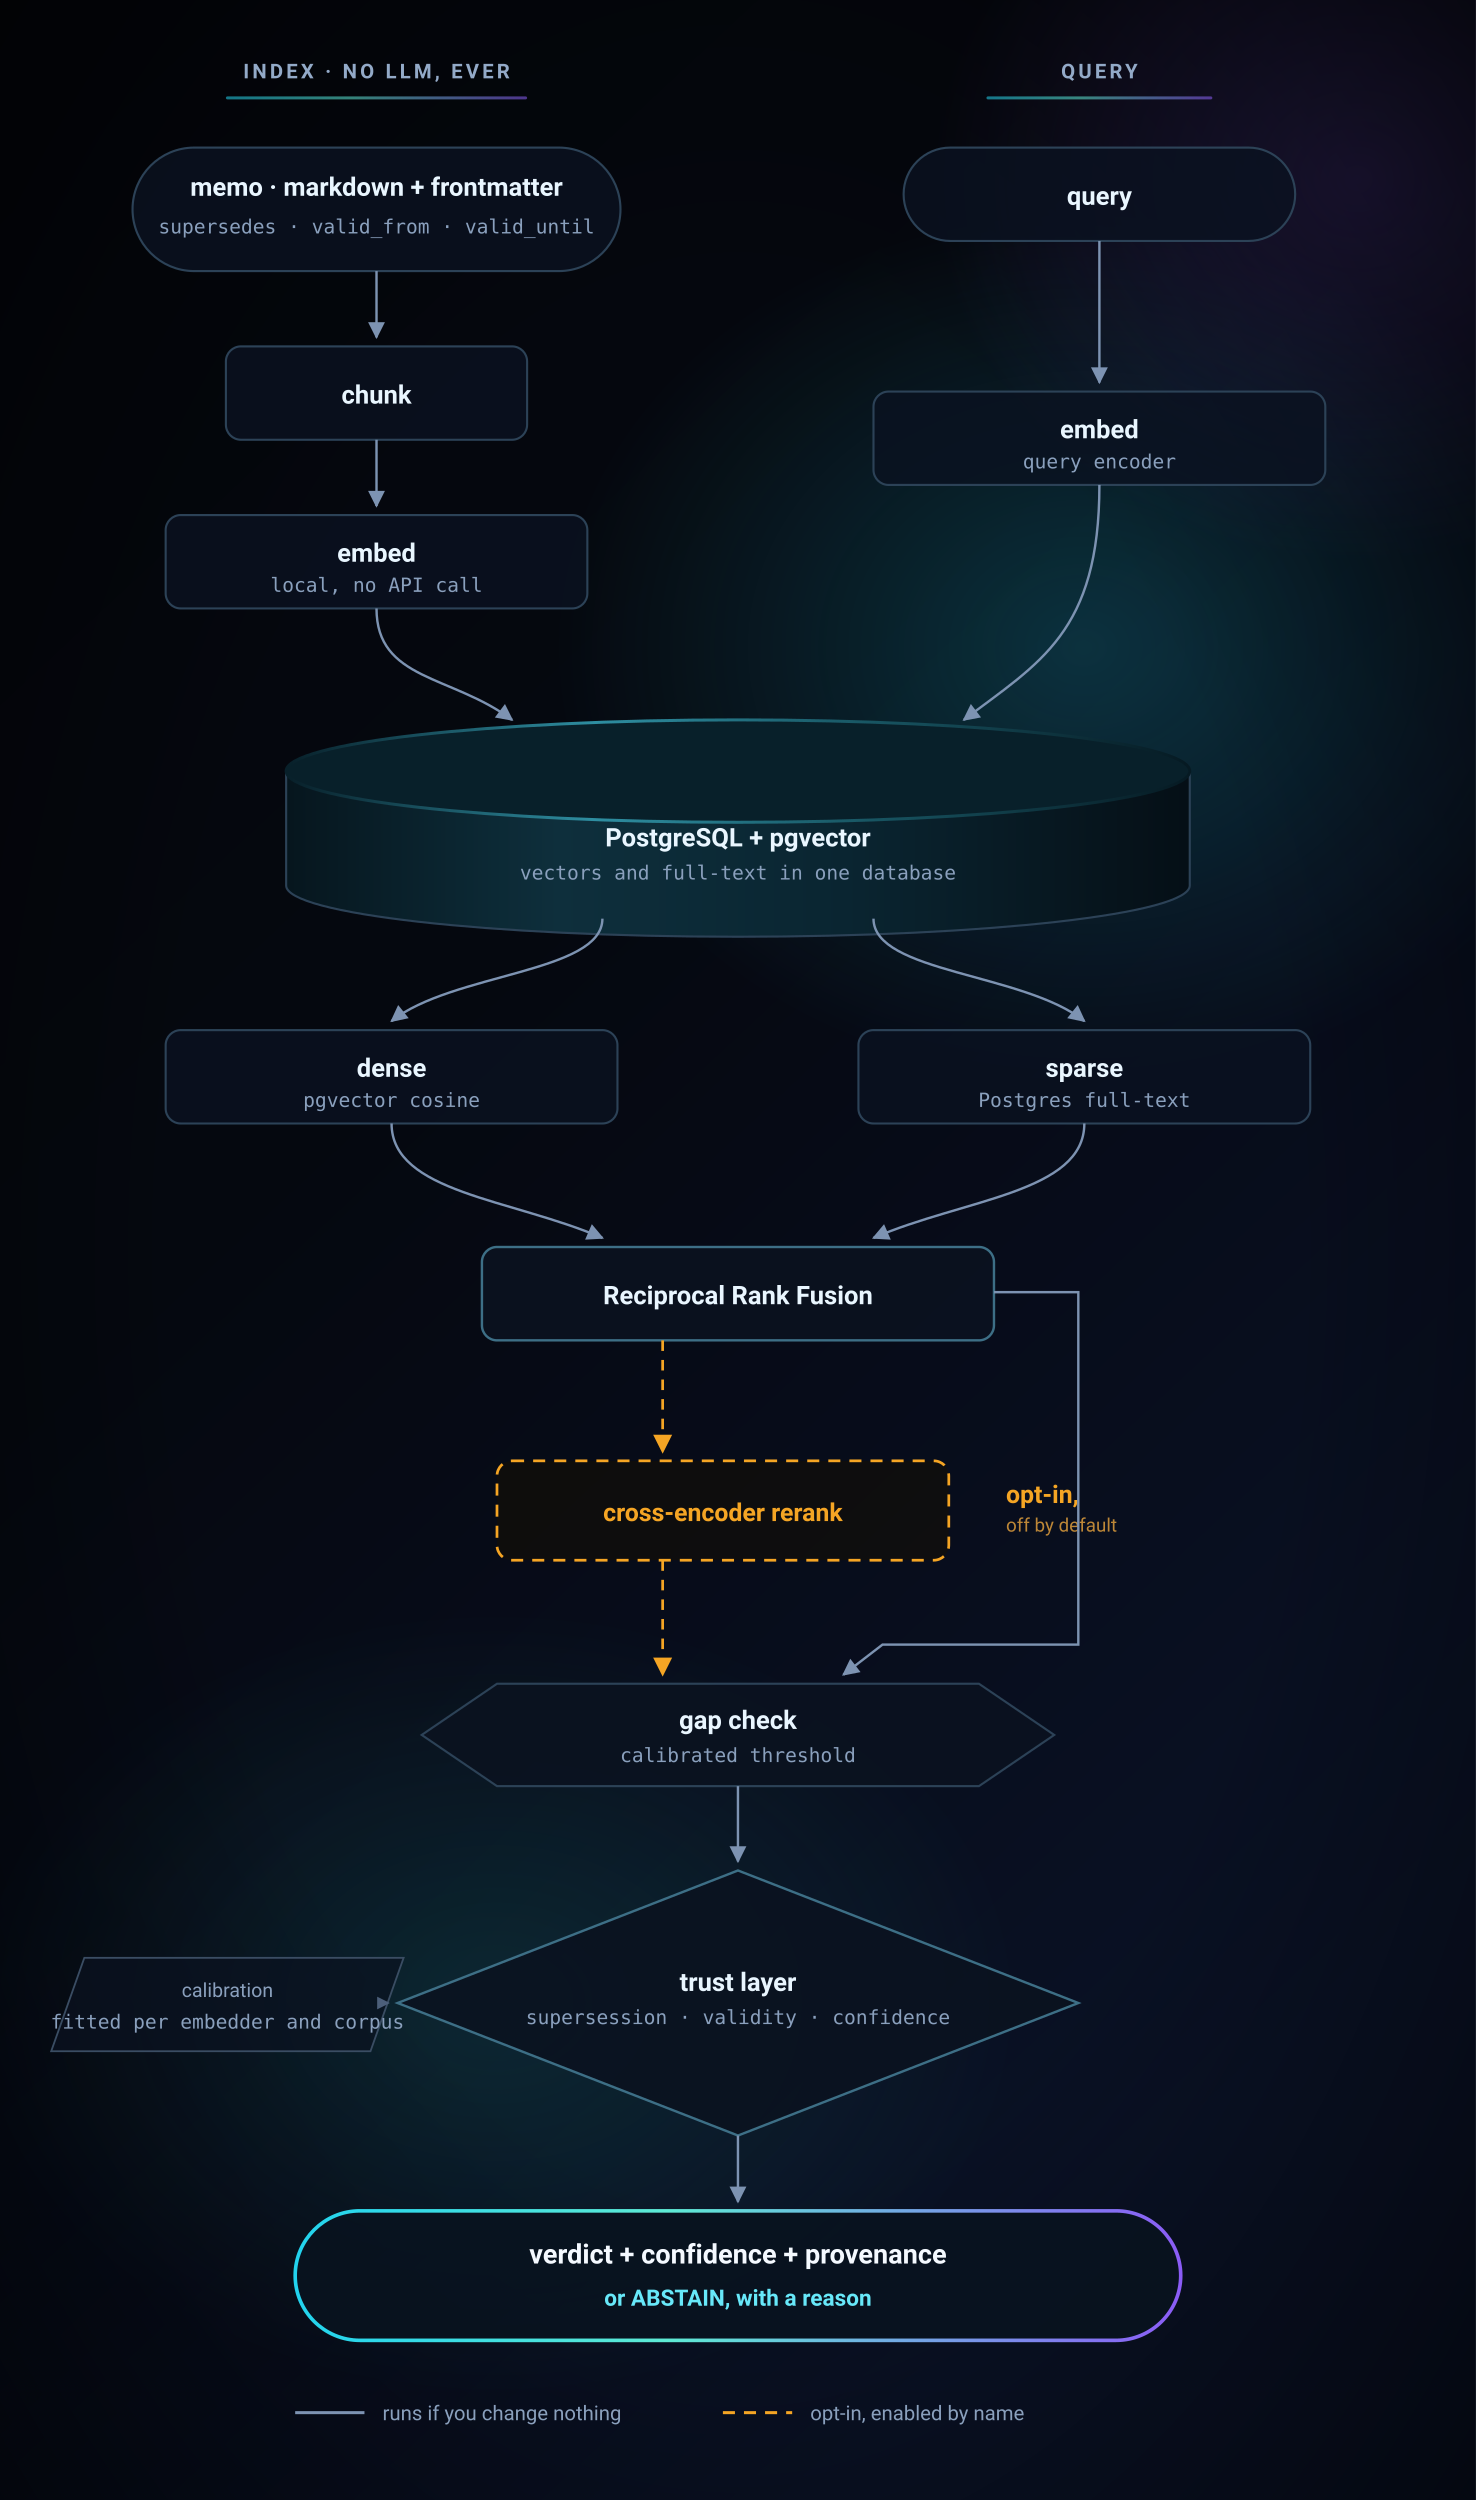
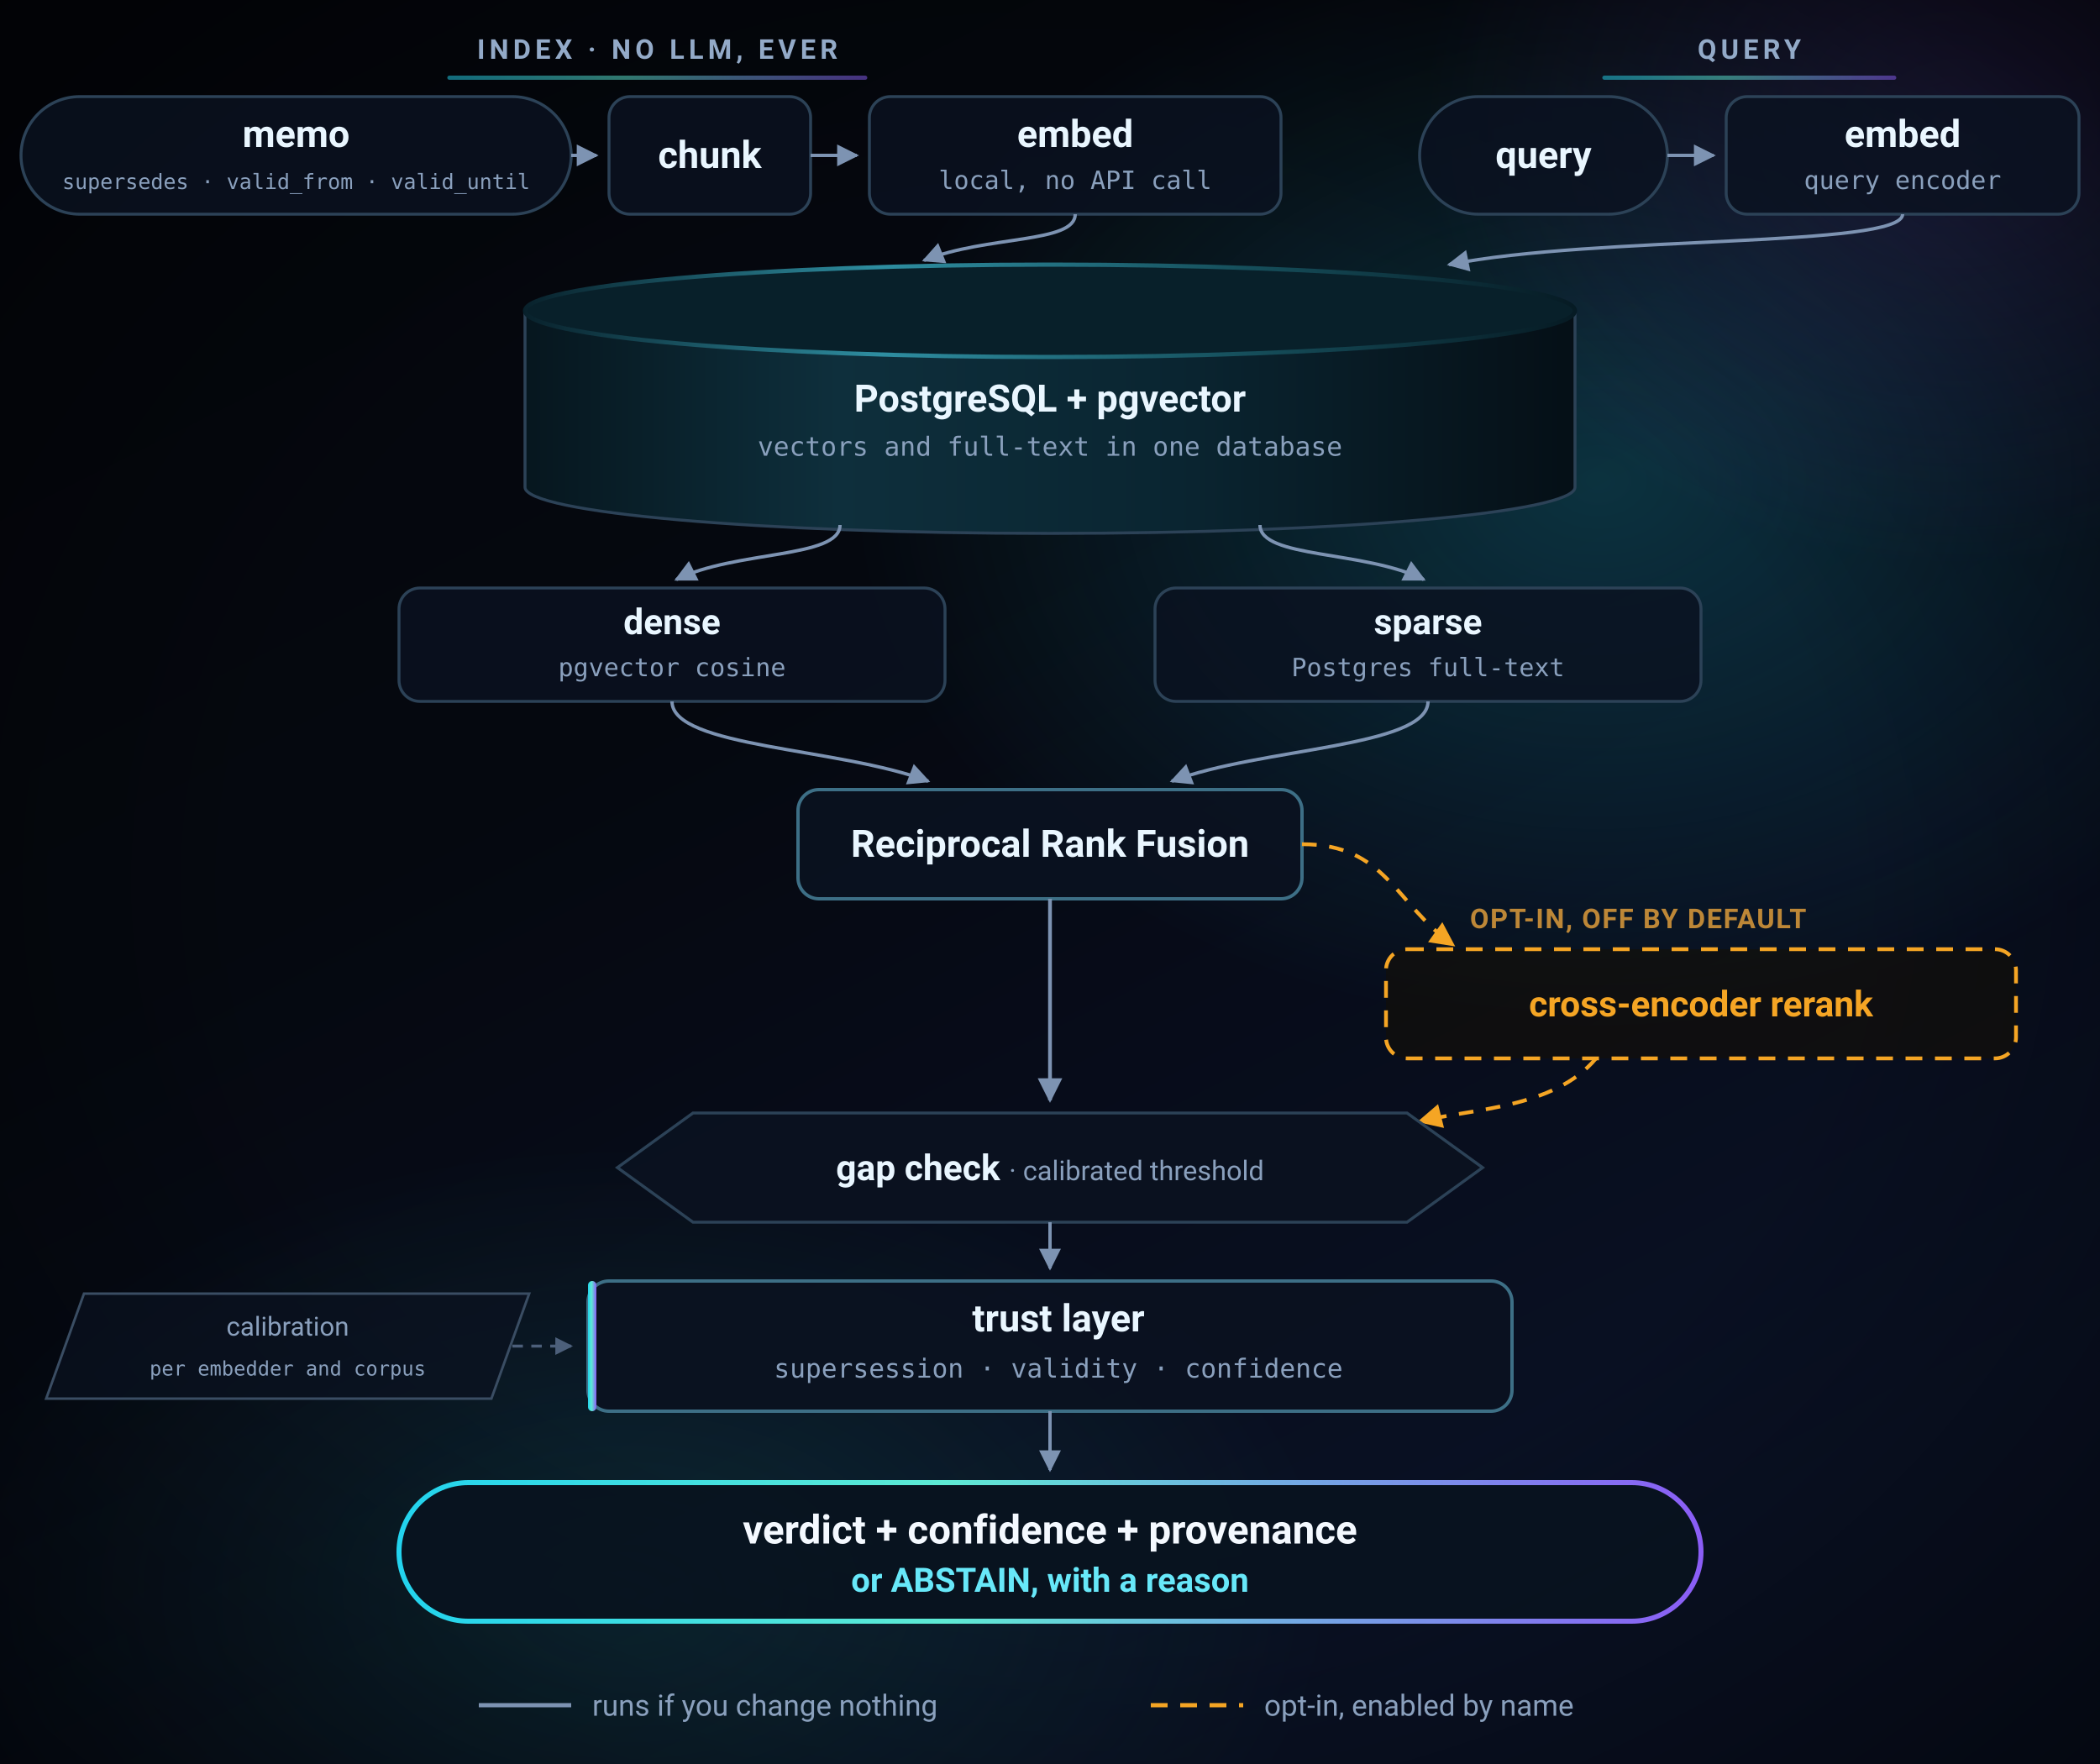
- <svg xmlns="http://www.w3.org/2000/svg" viewBox="0 0 980 1660" width="980" height="1660" role="img" aria-labelledby="ttl dsc">
+ <svg xmlns="http://www.w3.org/2000/svg" viewBox="0 0 1000 840" width="1000" height="840" role="img" aria-labelledby="ttl dsc">
  <defs>
-     <linearGradient id="field" x1="0" y1="0" x2="0.55" y2="1">
+     <linearGradient id="field" x1="0" y1="0" x2="0.6" y2="1">
      <stop offset="0%" stop-color="#04060c" />
      <stop offset="44%" stop-color="#05080f" />
      <stop offset="68%" stop-color="#070c1a" />
      <stop offset="100%" stop-color="#0a1226" />
    </linearGradient>
    <radialGradient id="glowCyan" cx="0.5" cy="0.5" r="0.5">
      <stop offset="0%" stop-color="#22d3ee" stop-opacity="0.20" />
      <stop offset="68%" stop-color="#22d3ee" stop-opacity="0" />
    </radialGradient>
    <radialGradient id="glowViolet" cx="0.5" cy="0.5" r="0.5">
-       <stop offset="0%" stop-color="#8b5cf6" stop-opacity="0.22" />
+       <stop offset="0%" stop-color="#8b5cf6" stop-opacity="0.20" />
      <stop offset="70%" stop-color="#8b5cf6" stop-opacity="0" />
    </radialGradient>
    <radialGradient id="glowTeal" cx="0.5" cy="0.5" r="0.5">
      <stop offset="0%" stop-color="#2dd4bf" stop-opacity="0.13" />
      <stop offset="72%" stop-color="#2dd4bf" stop-opacity="0" />
    </radialGradient>
    <radialGradient id="vig" cx="0.5" cy="0.5" r="0.72">
      <stop offset="52%" stop-color="#000000" stop-opacity="0" />
-       <stop offset="100%" stop-color="#000000" stop-opacity="0.60" />
+       <stop offset="100%" stop-color="#000000" stop-opacity="0.58" />
    </radialGradient>
    <linearGradient id="rule" x1="0" y1="0" x2="1" y2="0">
      <stop offset="0%" stop-color="#22d3ee" />
      <stop offset="42%" stop-color="#5eead4" />
      <stop offset="100%" stop-color="#8b5cf6" />
    </linearGradient>
    <linearGradient id="dbFace" x1="0" y1="0" x2="1" y2="0">
      <stop offset="0%" stop-color="#06161e" />
      <stop offset="30%" stop-color="#0e2f3c" />
      <stop offset="62%" stop-color="#0a2531" />
      <stop offset="100%" stop-color="#050f16" />
    </linearGradient>
    <linearGradient id="dbLip" x1="0" y1="0" x2="1" y2="0">
      <stop offset="0%" stop-color="#08202a" />
      <stop offset="34%" stop-color="#2e8ea1" />
      <stop offset="66%" stop-color="#175360" />
      <stop offset="100%" stop-color="#061a23" />
    </linearGradient>
-     <marker id="ar" viewBox="0 0 10 10" refX="9" refY="5" markerWidth="7" markerHeight="7" orient="auto-start-reverse">
+     <marker id="ar" viewBox="0 0 10 10" refX="9" refY="5" markerWidth="6.5" markerHeight="6.5" orient="auto-start-reverse">
      <path d="M 0 0 L 10 5 L 0 10 z" fill="#7d93b2" />
    </marker>
-     <marker id="arAmber" viewBox="0 0 10 10" refX="9" refY="5" markerWidth="7" markerHeight="7" orient="auto-start-reverse">
+     <marker id="arAmber" viewBox="0 0 10 10" refX="9" refY="5" markerWidth="6.5" markerHeight="6.5" orient="auto-start-reverse">
      <path d="M 0 0 L 10 5 L 0 10 z" fill="#f5a524" />
    </marker>
    <marker id="arDim" viewBox="0 0 10 10" refX="9" refY="5" markerWidth="6" markerHeight="6" orient="auto-start-reverse">
      <path d="M 0 0 L 10 5 L 0 10 z" fill="#4c5f7a" />
    </marker>
    <style>
      .sans  { font-family:-apple-system,"Segoe UI",Roboto,Helvetica,Arial,sans-serif; }
      .mono  { font-family:ui-monospace,"SF Mono","Cascadia Mono",Menlo,Consolas,monospace; }
-       .nodeT { font-size:17px; font-weight:600; fill:#e9f6ff; }
-       .subT  { font-size:13px; font-weight:400; fill:#8aa0bd; }
-       .colT  { font-size:13.5px; font-weight:700; fill:#93aac8; letter-spacing:.155em; }
-       .amT   { font-size:16.5px; font-weight:600; fill:#f5a524; }
-       .amS   { font-size:12.5px; fill:#bd8737; }
-       .legT  { font-size:13.5px; fill:#8aa0bd; }
-       .outT  { font-size:18px; font-weight:700; fill:#f4f9ff; }
-       .outS  { font-size:15px; font-weight:600; fill:#67e8f9; }
+       .nodeT { font-size:18px; font-weight:600; fill:#e9f6ff; }
+       .subT  { font-size:13.5px; font-weight:400; fill:#8aa0bd; }
+       .colT  { font-size:13px; font-weight:700; fill:#93aac8; letter-spacing:.16em; }
+       .amT   { font-size:17px; font-weight:600; fill:#f5a524; }
+       .amS   { font-size:13px; font-weight:600; fill:#bd8737; letter-spacing:.05em; }
+       .legT  { font-size:14px; fill:#8aa0bd; }
+       .outT  { font-size:19px; font-weight:700; fill:#f4f9ff; }
+       .outS  { font-size:16px; font-weight:600; fill:#67e8f9; }
    </style>
  </defs>
-   <rect width="980" height="1660" fill="url(#field)" />
-   <ellipse cx="720" cy="430" rx="520" ry="430" fill="url(#glowCyan)" />
-   <ellipse cx="900" cy="120" rx="400" ry="360" fill="url(#glowViolet)" />
-   <ellipse cx="330" cy="1330" rx="480" ry="360" fill="url(#glowTeal)" />
-   <rect width="980" height="1660" fill="url(#vig)" />
-   <text x="250" y="52" class="sans colT" text-anchor="middle">INDEX · NO LLM, EVER</text>
-   <rect x="150" y="64" width="200" height="2" rx="1" fill="url(#rule)" opacity=".55" />
-   <text x="730" y="52" class="sans colT" text-anchor="middle">QUERY</text>
-   <rect x="655" y="64" width="150" height="2" rx="1" fill="url(#rule)" opacity=".55" />
-   <rect x="88" y="98" width="324" height="82" rx="41" fill="#0a1220" fill-opacity=".82" stroke="#2c4257" stroke-width="1.4" />
-   <text x="250" y="130" class="sans nodeT" text-anchor="middle">memo · markdown + frontmatter</text>
-   <text x="250" y="155" class="mono subT" text-anchor="middle">supersedes · valid_from · valid_until</text>
-   <path d="M250 180 L250 224" stroke="#7d93b2" stroke-width="1.6" fill="none" marker-end="url(#ar)" />
-   <rect x="150" y="230" width="200" height="62" rx="10" fill="#0a1220" fill-opacity=".82" stroke="#2c4257" stroke-width="1.4" />
-   <text x="250" y="268" class="sans nodeT" text-anchor="middle">chunk</text>
-   <path d="M250 292 L250 336" stroke="#7d93b2" stroke-width="1.6" fill="none" marker-end="url(#ar)" />
-   <rect x="110" y="342" width="280" height="62" rx="10" fill="#0a1220" fill-opacity=".82" stroke="#2c4257" stroke-width="1.4" />
-   <text x="250" y="373" class="sans nodeT" text-anchor="middle">embed</text>
-   <text x="250" y="393" class="mono subT" text-anchor="middle">local, no API call</text>
-   <path d="M250 404 C250 452 300 448 340 478" stroke="#7d93b2" stroke-width="1.6" fill="none" marker-end="url(#ar)" />
-   <rect x="600" y="98" width="260" height="62" rx="31" fill="#0a1220" fill-opacity=".82" stroke="#2c4257" stroke-width="1.4" />
-   <text x="730" y="136" class="sans nodeT" text-anchor="middle">query</text>
-   <path d="M730 160 L730 254" stroke="#7d93b2" stroke-width="1.6" fill="none" marker-end="url(#ar)" />
-   <rect x="580" y="260" width="300" height="62" rx="10" fill="#0a1220" fill-opacity=".82" stroke="#2c4257" stroke-width="1.4" />
-   <text x="730" y="291" class="sans nodeT" text-anchor="middle">embed</text>
-   <text x="730" y="311" class="mono subT" text-anchor="middle">query encoder</text>
-   <path d="M730 322 C730 420 690 440 640 478" stroke="#7d93b2" stroke-width="1.6" fill="none" marker-end="url(#ar)" />
-   <path d="M190 512 L190 588 A300 34 0 0 0 790 588 L790 512 Z" fill="url(#dbFace)" stroke="#2c4257" stroke-width="1.4" />
-   <ellipse cx="490" cy="512" rx="300" ry="34" fill="#08202a" stroke="url(#dbLip)" stroke-width="2" />
-   <text x="490" y="562" class="sans nodeT" text-anchor="middle" font-size="18">PostgreSQL + pgvector</text>
-   <text x="490" y="584" class="mono subT" text-anchor="middle">vectors and full-text in one database</text>
-   <path d="M400 610 C400 646 300 646 260 678" stroke="#7d93b2" stroke-width="1.6" fill="none" marker-end="url(#ar)" />
-   <path d="M580 610 C580 646 680 646 720 678" stroke="#7d93b2" stroke-width="1.6" fill="none" marker-end="url(#ar)" />
-   <rect x="110" y="684" width="300" height="62" rx="10" fill="#0a1220" fill-opacity=".82" stroke="#2c4257" stroke-width="1.4" />
-   <text x="260" y="715" class="sans nodeT" text-anchor="middle">dense</text>
-   <text x="260" y="735" class="mono subT" text-anchor="middle">pgvector cosine</text>
-   <rect x="570" y="684" width="300" height="62" rx="10" fill="#0a1220" fill-opacity=".82" stroke="#2c4257" stroke-width="1.4" />
-   <text x="720" y="715" class="sans nodeT" text-anchor="middle">sparse</text>
-   <text x="720" y="735" class="mono subT" text-anchor="middle">Postgres full-text</text>
-   <path d="M260 746 C260 792 340 796 400 822" stroke="#7d93b2" stroke-width="1.6" fill="none" marker-end="url(#ar)" />
-   <path d="M720 746 C720 792 640 796 580 822" stroke="#7d93b2" stroke-width="1.6" fill="none" marker-end="url(#ar)" />
-   <rect x="320" y="828" width="340" height="62" rx="10" fill="#0a1220" fill-opacity=".9" stroke="#3d6f86" stroke-width="1.6" />
-   <text x="490" y="866" class="sans nodeT" text-anchor="middle">Reciprocal Rank Fusion</text>
-   <path d="M440 890 L440 964" stroke="#f5a524" stroke-width="1.8" stroke-dasharray="7 6" fill="none" marker-end="url(#arAmber)" />
-   <rect x="330" y="970" width="300" height="66" rx="10" fill="#140f04" fill-opacity=".55" stroke="#f5a524" stroke-width="1.8" stroke-dasharray="8 6" />
-   <text x="480" y="1010" class="sans amT" text-anchor="middle">cross-encoder rerank</text>
-   <path d="M440 1036 L440 1112" stroke="#f5a524" stroke-width="1.8" stroke-dasharray="7 6" fill="none" marker-end="url(#arAmber)" />
-   <text x="668" y="998" class="sans amT" font-size="14.5">opt-in,</text>
-   <text x="668" y="1017" class="sans amS">off by default</text>
-   <path d="M660 858 L716 858 L716 1092 L586 1092 L560 1112" stroke="#7d93b2" stroke-width="1.6" fill="none" marker-end="url(#ar)" />
-   <path d="M330 1118 L650 1118 L700 1152 L650 1186 L330 1186 L280 1152 Z" fill="#0a1220" fill-opacity=".9" stroke="#2c4257" stroke-width="1.4" />
-   <text x="490" y="1148" class="sans nodeT" text-anchor="middle">gap check</text>
-   <text x="490" y="1170" class="mono subT" text-anchor="middle">calibrated threshold</text>
-   <path d="M490 1186 L490 1236" stroke="#7d93b2" stroke-width="1.6" fill="none" marker-end="url(#ar)" />
-   <path d="M490 1242 L716 1330 L490 1418 L264 1330 Z" fill="#0a1220" fill-opacity=".9" stroke="#3d6f86" stroke-width="1.6" />
-   <text x="490" y="1322" class="sans nodeT" text-anchor="middle">trust layer</text>
-   <text x="490" y="1344" class="mono subT" text-anchor="middle">supersession · validity · confidence</text>
-   <path d="M56 1300 L268 1300 L246 1362 L34 1362 Z" fill="#0a1220" fill-opacity=".7" stroke="#3a4d63" stroke-width="1.2" />
-   <text x="151" y="1326" class="sans subT" text-anchor="middle" font-size="13.5" fill="#93aac8">calibration</text>
-   <text x="151" y="1347" class="mono subT" text-anchor="middle" font-size="11.5">fitted per embedder and corpus</text>
-   <path d="M252 1330 L258 1330" stroke="#4c5f7a" stroke-width="1.4" stroke-dasharray="5 4" fill="none" marker-end="url(#arDim)" />
-   <path d="M490 1418 L490 1462" stroke="#7d93b2" stroke-width="1.6" fill="none" marker-end="url(#ar)" />
-   <rect x="196" y="1468" width="588" height="86" rx="43" fill="#08131f" fill-opacity=".92" stroke="url(#rule)" stroke-width="2.4" />
-   <text x="490" y="1503" class="sans outT" text-anchor="middle">verdict + confidence + provenance</text>
-   <text x="490" y="1531" class="sans outS" text-anchor="middle">or ABSTAIN, with a reason</text>
-   <line x1="196" y1="1602" x2="242" y2="1602" stroke="#7d93b2" stroke-width="2" />
-   <text x="254" y="1607" class="sans legT">runs if you change nothing</text>
-   <line x1="480" y1="1602" x2="526" y2="1602" stroke="#f5a524" stroke-width="2" stroke-dasharray="8 6" />
-   <text x="538" y="1607" class="sans legT" fill="#bd8737">opt-in, enabled by name</text>
+   <rect width="1000" height="840" fill="url(#field)" />
+   <ellipse cx="760" cy="230" rx="520" ry="380" fill="url(#glowCyan)" />
+   <ellipse cx="930" cy="60" rx="360" ry="300" fill="url(#glowViolet)" />
+   <ellipse cx="300" cy="760" rx="460" ry="300" fill="url(#glowTeal)" />
+   <rect width="1000" height="840" fill="url(#vig)" />
+   <text x="313" y="28" class="sans colT" text-anchor="middle">INDEX · NO LLM, EVER</text>
+   <rect x="213" y="36" width="200" height="2" rx="1" fill="url(#rule)" opacity=".5" />
+   <text x="833" y="28" class="sans colT" text-anchor="middle">QUERY</text>
+   <rect x="763" y="36" width="140" height="2" rx="1" fill="url(#rule)" opacity=".5" />
+   <rect x="10" y="46" width="262" height="56" rx="28" fill="#0a1220" fill-opacity=".82" stroke="#2c4257" stroke-width="1.4" />
+   <text x="141" y="70" class="sans nodeT" text-anchor="middle">memo</text>
+   <text x="141" y="90" class="mono subT" text-anchor="middle" style="font-size:10px">supersedes · valid_from · valid_until</text>
+   <path d="M272 74 L284 74" stroke="#7d93b2" stroke-width="1.6" fill="none" marker-end="url(#ar)" />
+   <rect x="290" y="46" width="96" height="56" rx="10" fill="#0a1220" fill-opacity=".82" stroke="#2c4257" stroke-width="1.4" />
+   <text x="338" y="80" class="sans nodeT" text-anchor="middle">chunk</text>
+   <path d="M386 74 L408 74" stroke="#7d93b2" stroke-width="1.6" fill="none" marker-end="url(#ar)" />
+   <rect x="414" y="46" width="196" height="56" rx="10" fill="#0a1220" fill-opacity=".82" stroke="#2c4257" stroke-width="1.4" />
+   <text x="512" y="70" class="sans nodeT" text-anchor="middle">embed</text>
+   <text x="512" y="90" class="mono subT" text-anchor="middle" style="font-size:12px">local, no API call</text>
+   <rect x="676" y="46" width="118" height="56" rx="28" fill="#0a1220" fill-opacity=".82" stroke="#2c4257" stroke-width="1.4" />
+   <text x="735" y="80" class="sans nodeT" text-anchor="middle">query</text>
+   <path d="M794 74 L816 74" stroke="#7d93b2" stroke-width="1.6" fill="none" marker-end="url(#ar)" />
+   <rect x="822" y="46" width="168" height="56" rx="10" fill="#0a1220" fill-opacity=".82" stroke="#2c4257" stroke-width="1.4" />
+   <text x="906" y="70" class="sans nodeT" text-anchor="middle">embed</text>
+   <text x="906" y="90" class="mono subT" text-anchor="middle" style="font-size:12px">query encoder</text>
+   <path d="M512 102 C512 116 470 112 440 124" stroke="#7d93b2" stroke-width="1.6" fill="none" marker-end="url(#ar)" />
+   <path d="M906 102 C906 118 760 112 690 126" stroke="#7d93b2" stroke-width="1.6" fill="none" marker-end="url(#ar)" />
+   <path d="M250 148 L250 232 A250 22 0 0 0 750 232 L750 148 Z" fill="url(#dbFace)" stroke="#2c4257" stroke-width="1.4" />
+   <ellipse cx="500" cy="148" rx="250" ry="22" fill="#08202a" stroke="url(#dbLip)" stroke-width="2" />
+   <text x="500" y="196" class="sans nodeT" text-anchor="middle">PostgreSQL + pgvector</text>
+   <text x="500" y="217" class="mono subT" text-anchor="middle" style="font-size:12.5px">vectors and full-text in one database</text>
+   <path d="M400 250 C400 266 350 262 322 276" stroke="#7d93b2" stroke-width="1.6" fill="none" marker-end="url(#ar)" />
+   <path d="M600 250 C600 266 650 262 678 276" stroke="#7d93b2" stroke-width="1.6" fill="none" marker-end="url(#ar)" />
+   <rect x="190" y="280" width="260" height="54" rx="10" fill="#0a1220" fill-opacity=".82" stroke="#2c4257" stroke-width="1.4" />
+   <text x="320" y="302" class="sans nodeT" text-anchor="middle" style="font-size:17px">dense</text>
+   <text x="320" y="322" class="mono subT" text-anchor="middle" style="font-size:12px">pgvector cosine</text>
+   <rect x="550" y="280" width="260" height="54" rx="10" fill="#0a1220" fill-opacity=".82" stroke="#2c4257" stroke-width="1.4" />
+   <text x="680" y="302" class="sans nodeT" text-anchor="middle" style="font-size:17px">sparse</text>
+   <text x="680" y="322" class="mono subT" text-anchor="middle" style="font-size:12px">Postgres full-text</text>
+   <path d="M320 334 C320 356 400 356 442 372" stroke="#7d93b2" stroke-width="1.6" fill="none" marker-end="url(#ar)" />
+   <path d="M680 334 C680 356 600 356 558 372" stroke="#7d93b2" stroke-width="1.6" fill="none" marker-end="url(#ar)" />
+   <rect x="380" y="376" width="240" height="52" rx="10" fill="#0a1220" fill-opacity=".92" stroke="#3d6f86" stroke-width="1.6" />
+   <text x="500" y="408" class="sans nodeT" text-anchor="middle">Reciprocal Rank Fusion</text>
+   <path d="M620 402 C660 402 664 430 692 450" stroke="#f5a524" stroke-width="1.8" stroke-dasharray="7 6" fill="none" marker-end="url(#arAmber)" />
+   <text x="700" y="442" class="sans amS">OPT-IN, OFF BY DEFAULT</text>
+   <rect x="660" y="452" width="300" height="52" rx="10" fill="#140f04" fill-opacity=".55" stroke="#f5a524" stroke-width="1.8" stroke-dasharray="8 6" />
+   <text x="810" y="484" class="sans amT" text-anchor="middle">cross-encoder rerank</text>
+   <path d="M760 504 C740 528 700 528 676 534" stroke="#f5a524" stroke-width="1.8" stroke-dasharray="7 6" fill="none" marker-end="url(#arAmber)" />
+   <path d="M500 428 L500 524" stroke="#7d93b2" stroke-width="1.8" fill="none" marker-end="url(#ar)" />
+   <path d="M330 530 L670 530 L706 556 L670 582 L330 582 L294 556 Z" fill="#0a1220" fill-opacity=".92" stroke="#2c4257" stroke-width="1.4" />
+   <text x="500" y="562" class="sans nodeT" text-anchor="middle" style="font-size:17px">gap check <tspan class="subT" style="font-size:13px">· calibrated threshold</tspan>
+   </text>
+   <path d="M500 582 L500 604" stroke="#7d93b2" stroke-width="1.6" fill="none" marker-end="url(#ar)" />
+   <rect x="280" y="610" width="440" height="62" rx="10" fill="#0a1220" fill-opacity=".92" stroke="#3d6f86" stroke-width="1.6" />
+   <rect x="280" y="610" width="4" height="62" rx="2" fill="url(#rule)" />
+   <text x="504" y="634" class="sans nodeT" text-anchor="middle">trust layer</text>
+   <text x="504" y="656" class="mono subT" text-anchor="middle" style="font-size:12.5px">supersession · validity · confidence</text>
+   <path d="M40 616 L252 616 L234 666 L22 666 Z" fill="#0a1220" fill-opacity=".7" stroke="#3a4d63" stroke-width="1.2" />
+   <text x="137" y="636" class="sans subT" text-anchor="middle" fill="#93aac8" style="font-size:12.5px">calibration</text>
+   <text x="137" y="655" class="mono subT" text-anchor="middle" style="font-size:9.5px">per embedder and corpus</text>
+   <path d="M244 641 L272 641" stroke="#4c5f7a" stroke-width="1.4" stroke-dasharray="5 4" fill="none" marker-end="url(#arDim)" />
+   <path d="M500 672 L500 700" stroke="#7d93b2" stroke-width="1.6" fill="none" marker-end="url(#ar)" />
+   <rect x="190" y="706" width="620" height="66" rx="33" fill="#08131f" fill-opacity=".92" stroke="url(#rule)" stroke-width="2.4" />
+   <text x="500" y="735" class="sans outT" text-anchor="middle">verdict + confidence + provenance</text>
+   <text x="500" y="758" class="sans outS" text-anchor="middle">or ABSTAIN, with a reason</text>
+   <line x1="228" y1="812" x2="272" y2="812" stroke="#7d93b2" stroke-width="2" />
+   <text x="282" y="817" class="sans legT">runs if you change nothing</text>
+   <line x1="548" y1="812" x2="592" y2="812" stroke="#f5a524" stroke-width="2" stroke-dasharray="8 6" />
+   <text x="602" y="817" class="sans legT" fill="#bd8737">opt-in, enabled by name</text>
</svg>
